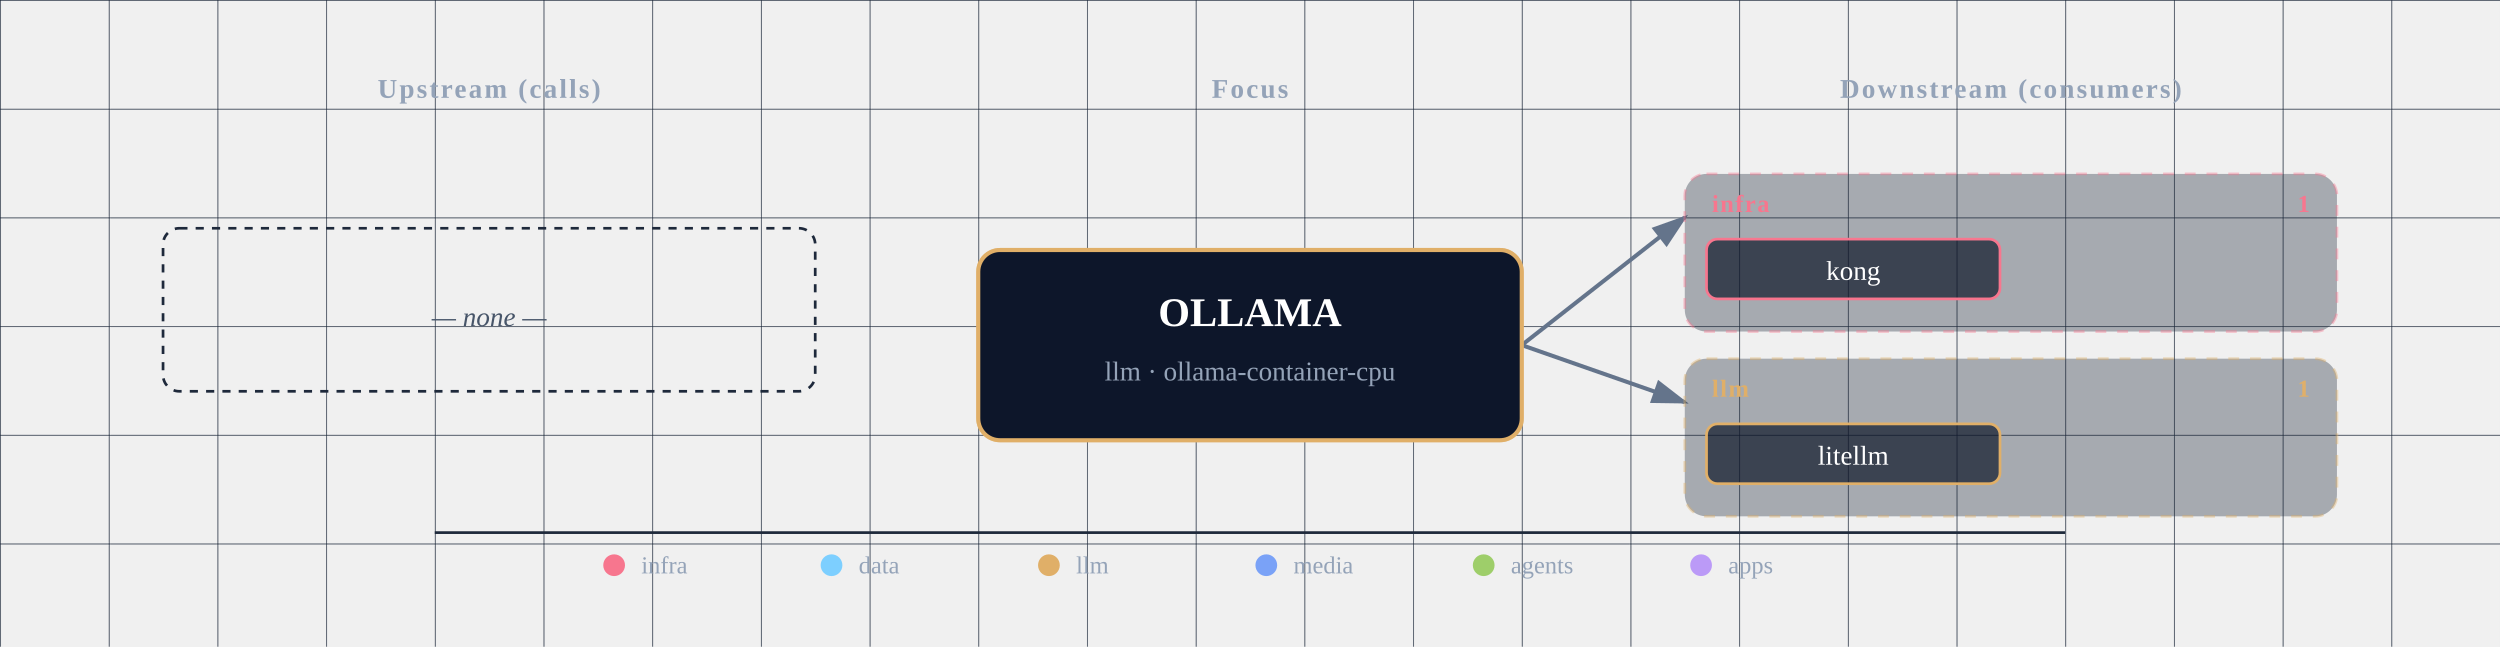
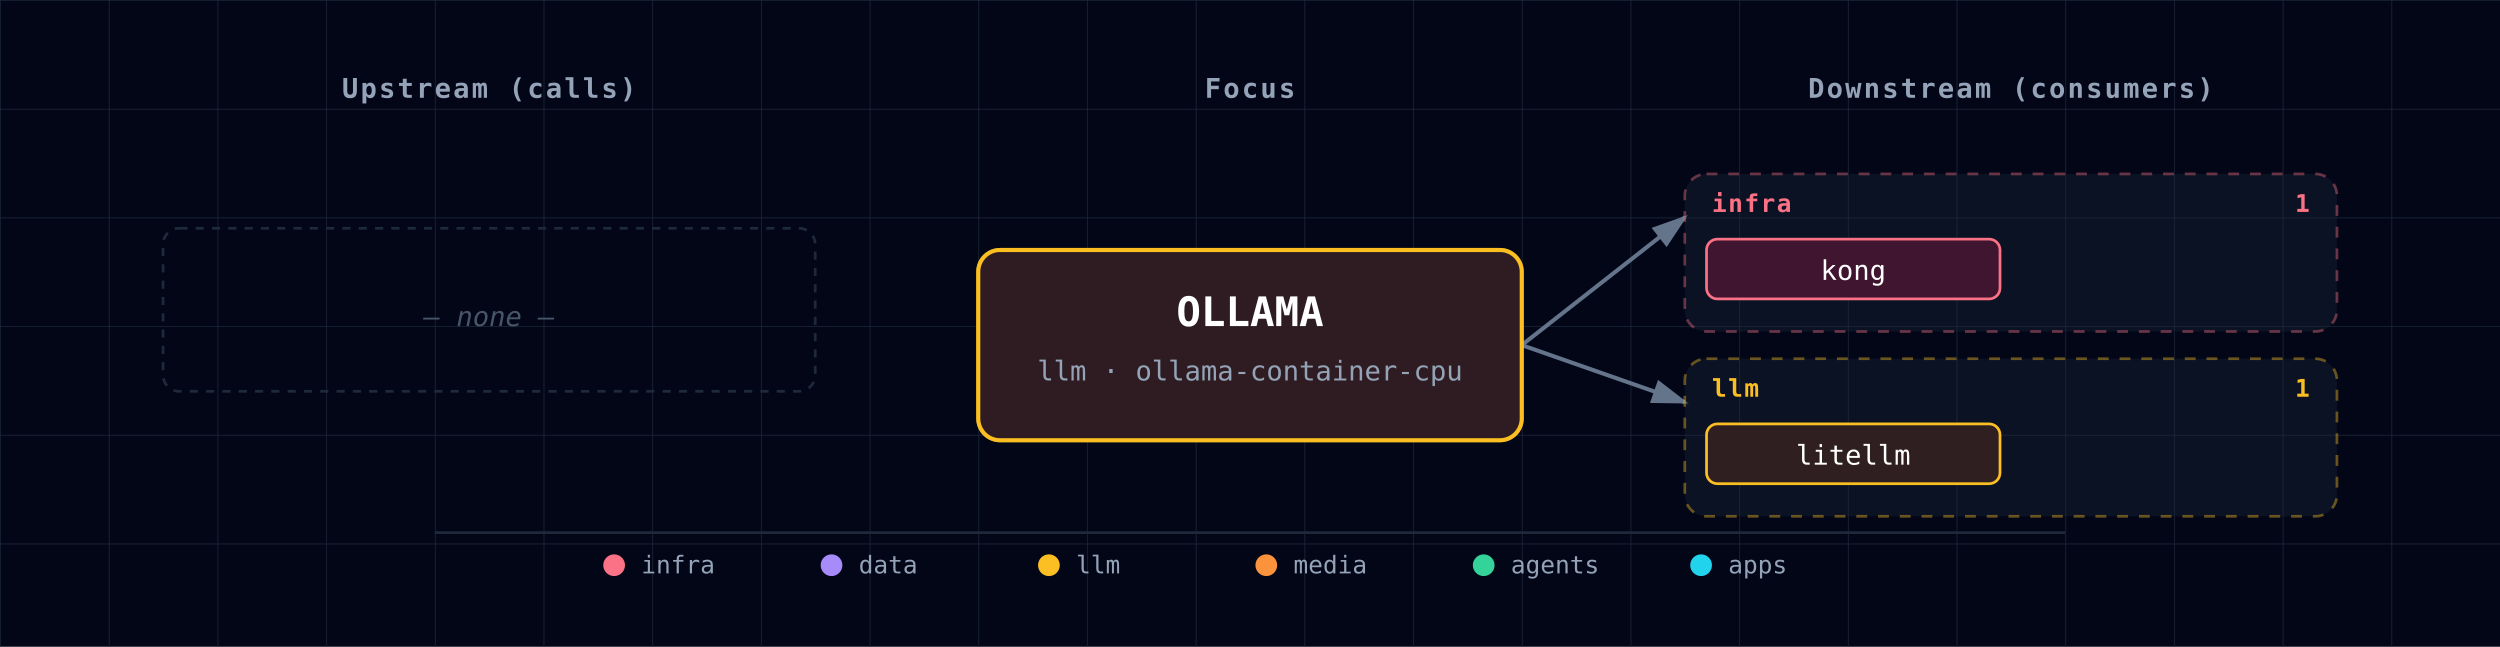
- <svg xmlns="http://www.w3.org/2000/svg" viewBox="0 0 920 238">
+ <svg xmlns="http://www.w3.org/2000/svg" viewBox="0 0 920 238" font-family="'JetBrains Mono', 'Fira Code', Menlo, Consolas, monospace">
  <defs>
    <pattern id="grid" width="40" height="40" patternUnits="userSpaceOnUse">
      <path d="M 40 0 L 0 0 0 40" fill="none" stroke="#1e293b" stroke-width="0.5" />
    </pattern>
    <marker id="arrowhead" markerWidth="9" markerHeight="6" refX="8" refY="3" orient="auto">
      <polygon points="0 0, 9 3, 0 6" fill="#64748b" />
    </marker>
    <filter id="focus-glow" x="-50%" y="-50%" width="200%" height="200%">
      <feGaussianBlur in="SourceAlpha" stdDeviation="6" />
-       <feFlood flood-color="#e0af68" flood-opacity="0.6" />
+       <feFlood flood-color="#fbbf24" flood-opacity="0.6" />
      <feComposite in2="SourceAlpha" operator="in" />
      <feMerge>
        <feMergeNode />
        <feMergeNode in="SourceGraphic" />
      </feMerge>
    </filter>
  </defs>
+   <rect width="920" height="238" fill="#020617" />
  <rect width="920" height="238" fill="url(#grid)" />
  <text x="180" y="36" fill="#94a3b8" font-size="10" font-weight="600" text-anchor="middle" letter-spacing="0.08em">Upstream (calls)</text>
  <text x="460" y="36" fill="#94a3b8" font-size="10" font-weight="600" text-anchor="middle" letter-spacing="0.08em">Focus</text>
  <text x="740" y="36" fill="#94a3b8" font-size="10" font-weight="600" text-anchor="middle" letter-spacing="0.08em">Downstream (consumers)</text>
  <line x1="560" y1="127" x2="620" y2="80" stroke="#64748b" stroke-width="1.5" marker-end="url(#arrowhead)" />
  <line x1="560" y1="127" x2="620" y2="148" stroke="#64748b" stroke-width="1.5" marker-end="url(#arrowhead)" />
  <g>
    <rect x="60" y="84" width="240" height="60" rx="6" fill="none" stroke="#1e293b" stroke-width="1" stroke-dasharray="3,3" />
    <text x="180" y="120" fill="#475569" font-size="10" font-style="italic" text-anchor="middle">— none —</text>
  </g>
  <g>
    <g class="cluster">
-       <rect x="620" y="64" width="240" height="58" rx="8" fill="rgba(30,41,59,0.35)" stroke="#f7768e" stroke-width="1" stroke-dasharray="4,4" stroke-opacity="0.4" />
-       <text x="630" y="78" fill="#f7768e" font-size="9" font-weight="700" text-anchor="start" style="letter-spacing:0.06em;text-transform:uppercase;">infra</text>
-       <text x="850" y="78" fill="#f7768e" font-size="9" font-weight="600" text-anchor="end">1</text>
+       <rect x="620" y="64" width="240" height="58" rx="8" fill="rgba(30,41,59,0.35)" stroke="#fb7185" stroke-width="1" stroke-dasharray="4,4" stroke-opacity="0.4" />
+       <text x="630" y="78" fill="#fb7185" font-size="9" font-weight="700" text-anchor="start" style="letter-spacing:0.06em;text-transform:uppercase;">infra</text>
+       <text x="850" y="78" fill="#fb7185" font-size="9" font-weight="600" text-anchor="end">1</text>
    </g>
    <g>
-       <rect x="628" y="88" width="108" height="22" rx="4" fill="rgba(15,23,42,0.7)" stroke="#f7768e" stroke-width="1" />
+       <rect x="628" y="88" width="108" height="22" rx="4" fill="#0f172a" />
+       <rect x="628" y="88" width="108" height="22" rx="4" fill="rgba(136, 19, 55, 0.4)" stroke="#fb7185" stroke-width="1" />
      <text x="682" y="103" fill="white" font-size="10" text-anchor="middle">kong</text>
    </g>
    <g class="cluster">
-       <rect x="620" y="132" width="240" height="58" rx="8" fill="rgba(30,41,59,0.35)" stroke="#e0af68" stroke-width="1" stroke-dasharray="4,4" stroke-opacity="0.4" />
-       <text x="630" y="146" fill="#e0af68" font-size="9" font-weight="700" text-anchor="start" style="letter-spacing:0.06em;text-transform:uppercase;">llm</text>
-       <text x="850" y="146" fill="#e0af68" font-size="9" font-weight="600" text-anchor="end">1</text>
+       <rect x="620" y="132" width="240" height="58" rx="8" fill="rgba(30,41,59,0.35)" stroke="#fbbf24" stroke-width="1" stroke-dasharray="4,4" stroke-opacity="0.4" />
+       <text x="630" y="146" fill="#fbbf24" font-size="9" font-weight="700" text-anchor="start" style="letter-spacing:0.06em;text-transform:uppercase;">llm</text>
+       <text x="850" y="146" fill="#fbbf24" font-size="9" font-weight="600" text-anchor="end">1</text>
    </g>
    <g>
-       <rect x="628" y="156" width="108" height="22" rx="4" fill="rgba(15,23,42,0.7)" stroke="#e0af68" stroke-width="1" />
+       <rect x="628" y="156" width="108" height="22" rx="4" fill="#0f172a" />
+       <rect x="628" y="156" width="108" height="22" rx="4" fill="rgba(120, 53, 15, 0.3)" stroke="#fbbf24" stroke-width="1" />
      <text x="682" y="171" fill="white" font-size="10" text-anchor="middle">litellm</text>
    </g>
  </g>
  <g class="focus" filter="url(#focus-glow)">
-     <rect x="360" y="92" width="200" height="70" rx="8" fill="#0f172a" stroke="#e0af68" stroke-width="1.5" />
+     <rect x="360" y="92" width="200" height="70" rx="8" fill="#0f172a" />
+     <rect x="360" y="92" width="200" height="70" rx="8" fill="rgba(120, 53, 15, 0.3)" stroke="#fbbf24" stroke-width="1.5" />
    <text x="460" y="120" fill="white" font-size="15" font-weight="700" text-anchor="middle">OLLAMA</text>
    <text x="460" y="140" fill="#94a3b8" font-size="10" text-anchor="middle">llm · ollama-container-cpu</text>
  </g>
  <g class="legend">
    <line x1="160" y1="196" x2="760" y2="196" stroke="#1e293b" stroke-width="1" />
-     <circle cx="226" cy="208" r="4" fill="#f7768e" />
+     <circle cx="226" cy="208" r="4" fill="#fb7185" />
    <text x="236" y="211" fill="#94a3b8" font-size="9" font-weight="400" text-anchor="start">infra</text>
-     <circle cx="306" cy="208" r="4" fill="#7dcfff" />
+     <circle cx="306" cy="208" r="4" fill="#a78bfa" />
    <text x="316" y="211" fill="#94a3b8" font-size="9" font-weight="400" text-anchor="start">data</text>
-     <circle cx="386" cy="208" r="4" fill="#e0af68" />
+     <circle cx="386" cy="208" r="4" fill="#fbbf24" />
    <text x="396" y="211" fill="#94a3b8" font-size="9" font-weight="400" text-anchor="start">llm</text>
-     <circle cx="466" cy="208" r="4" fill="#7aa2f7" />
+     <circle cx="466" cy="208" r="4" fill="#fb923c" />
    <text x="476" y="211" fill="#94a3b8" font-size="9" font-weight="400" text-anchor="start">media</text>
-     <circle cx="546" cy="208" r="4" fill="#9ece6a" />
+     <circle cx="546" cy="208" r="4" fill="#34d399" />
    <text x="556" y="211" fill="#94a3b8" font-size="9" font-weight="400" text-anchor="start">agents</text>
-     <circle cx="626" cy="208" r="4" fill="#bb9af7" />
+     <circle cx="626" cy="208" r="4" fill="#22d3ee" />
    <text x="636" y="211" fill="#94a3b8" font-size="9" font-weight="400" text-anchor="start">apps</text>
  </g>
</svg>
